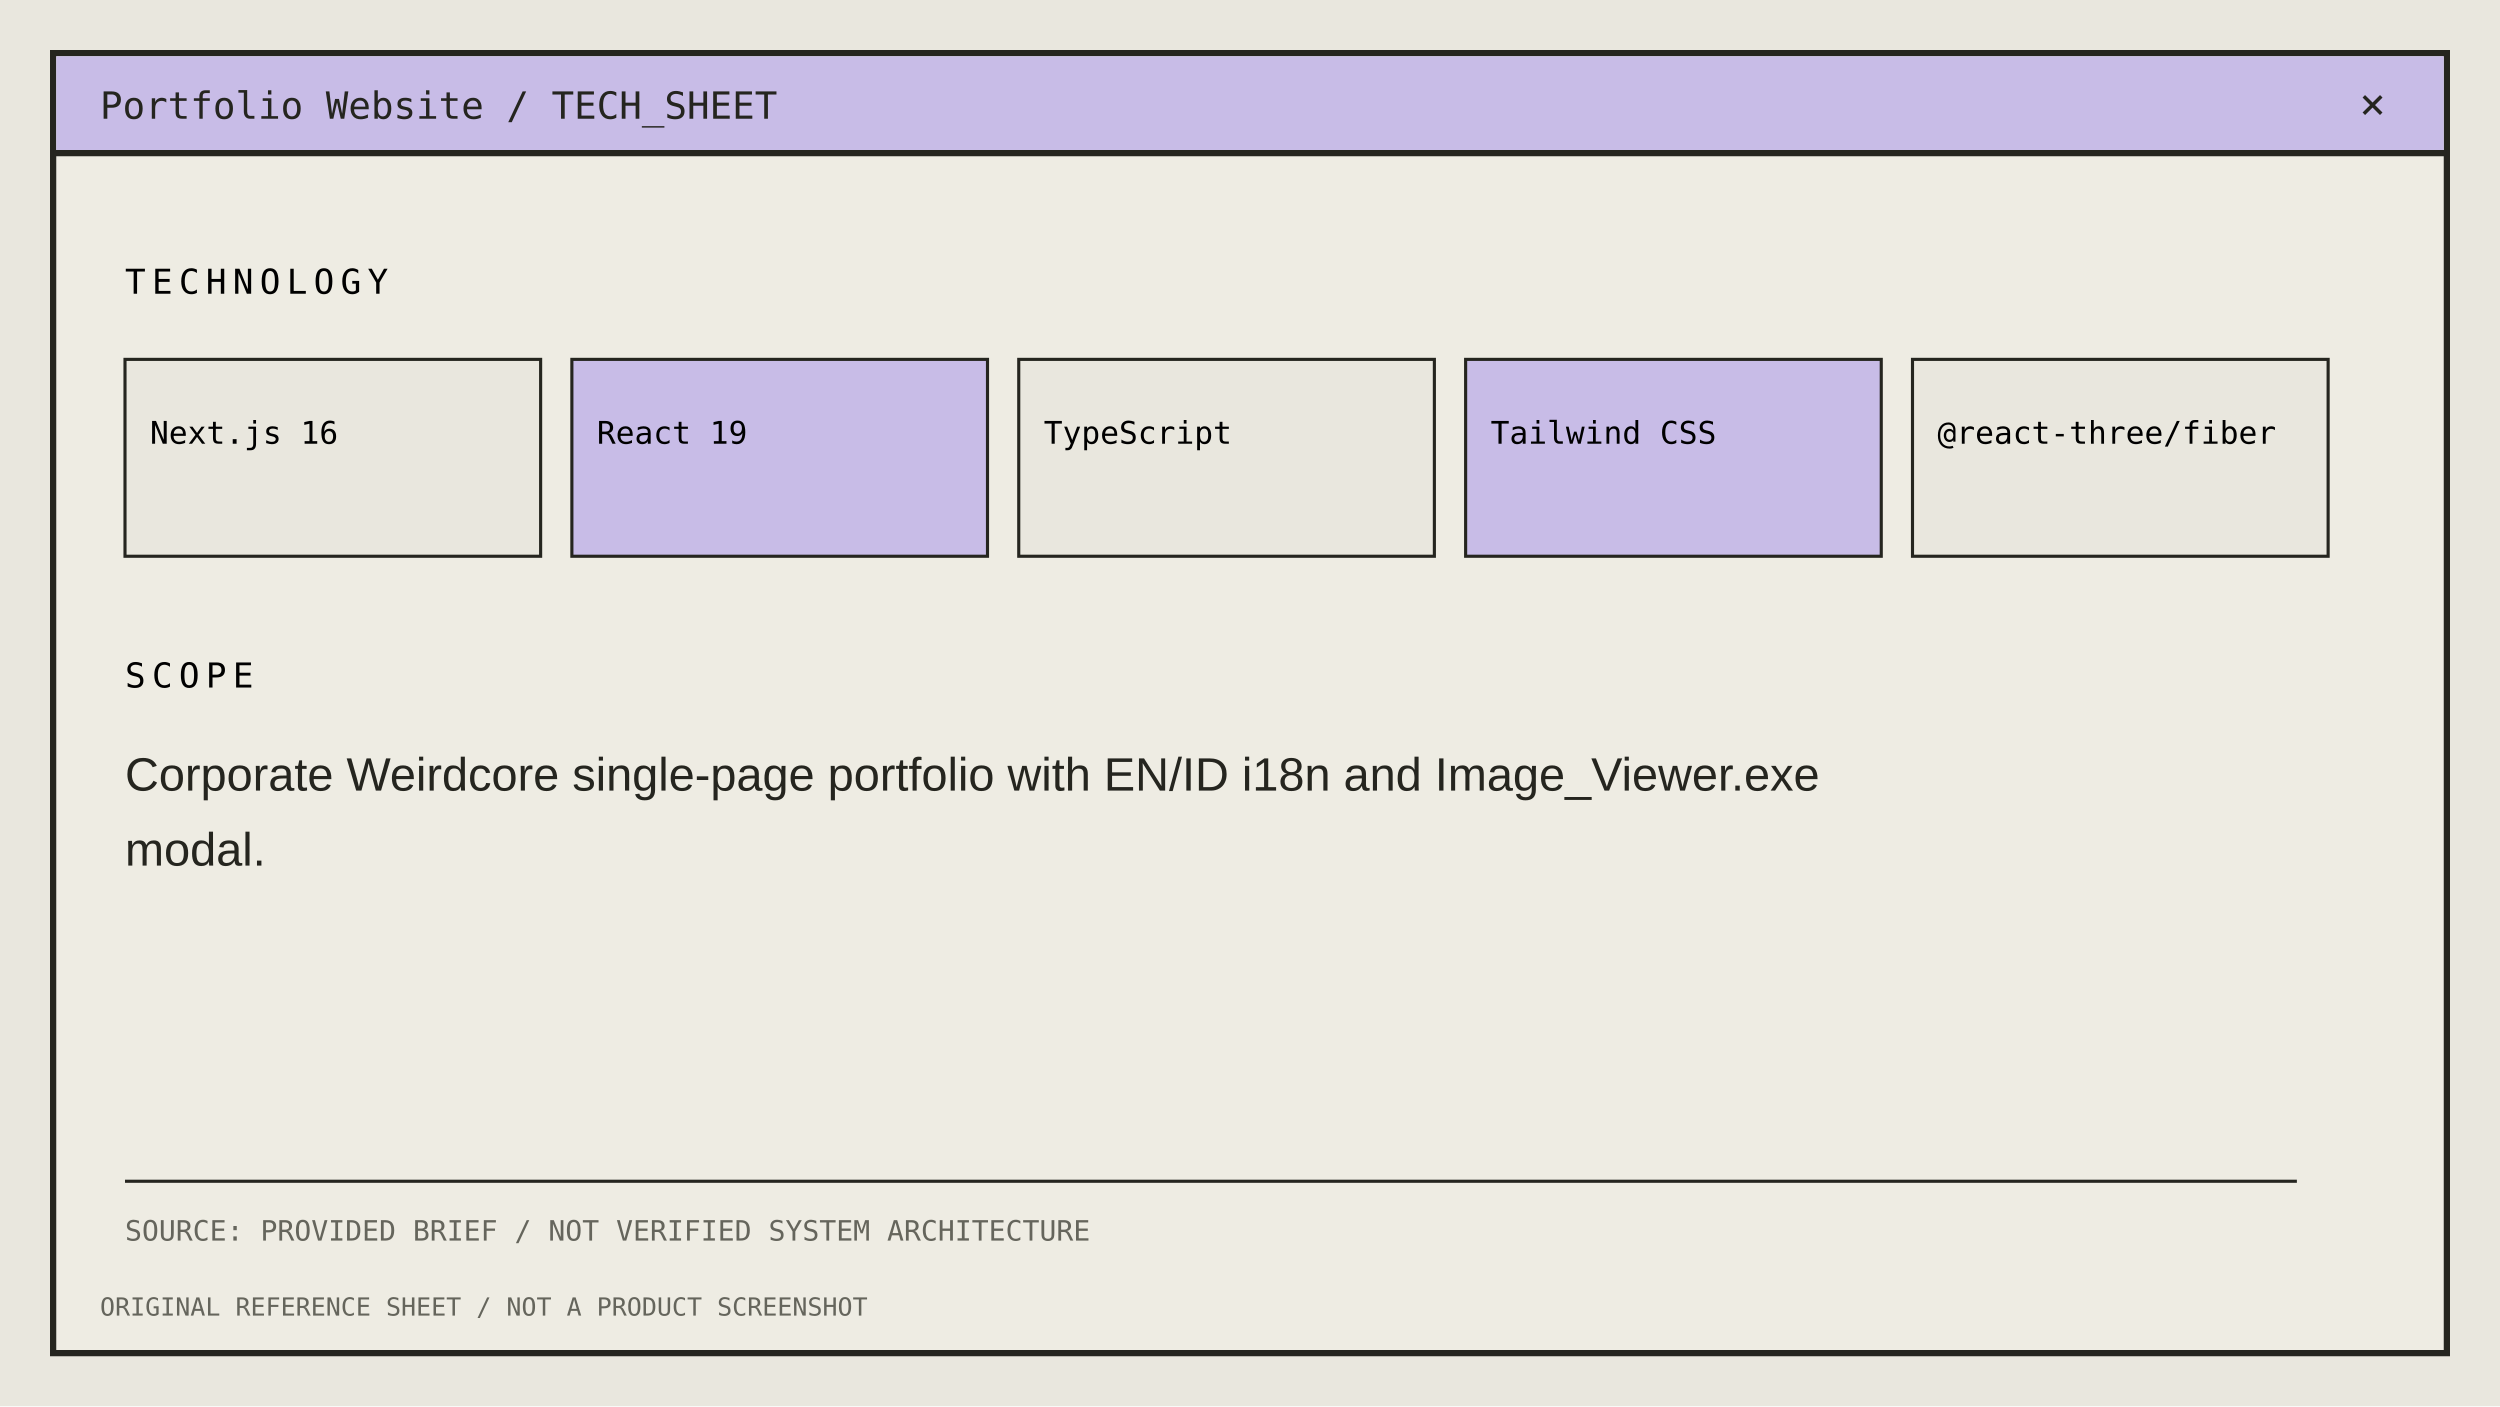
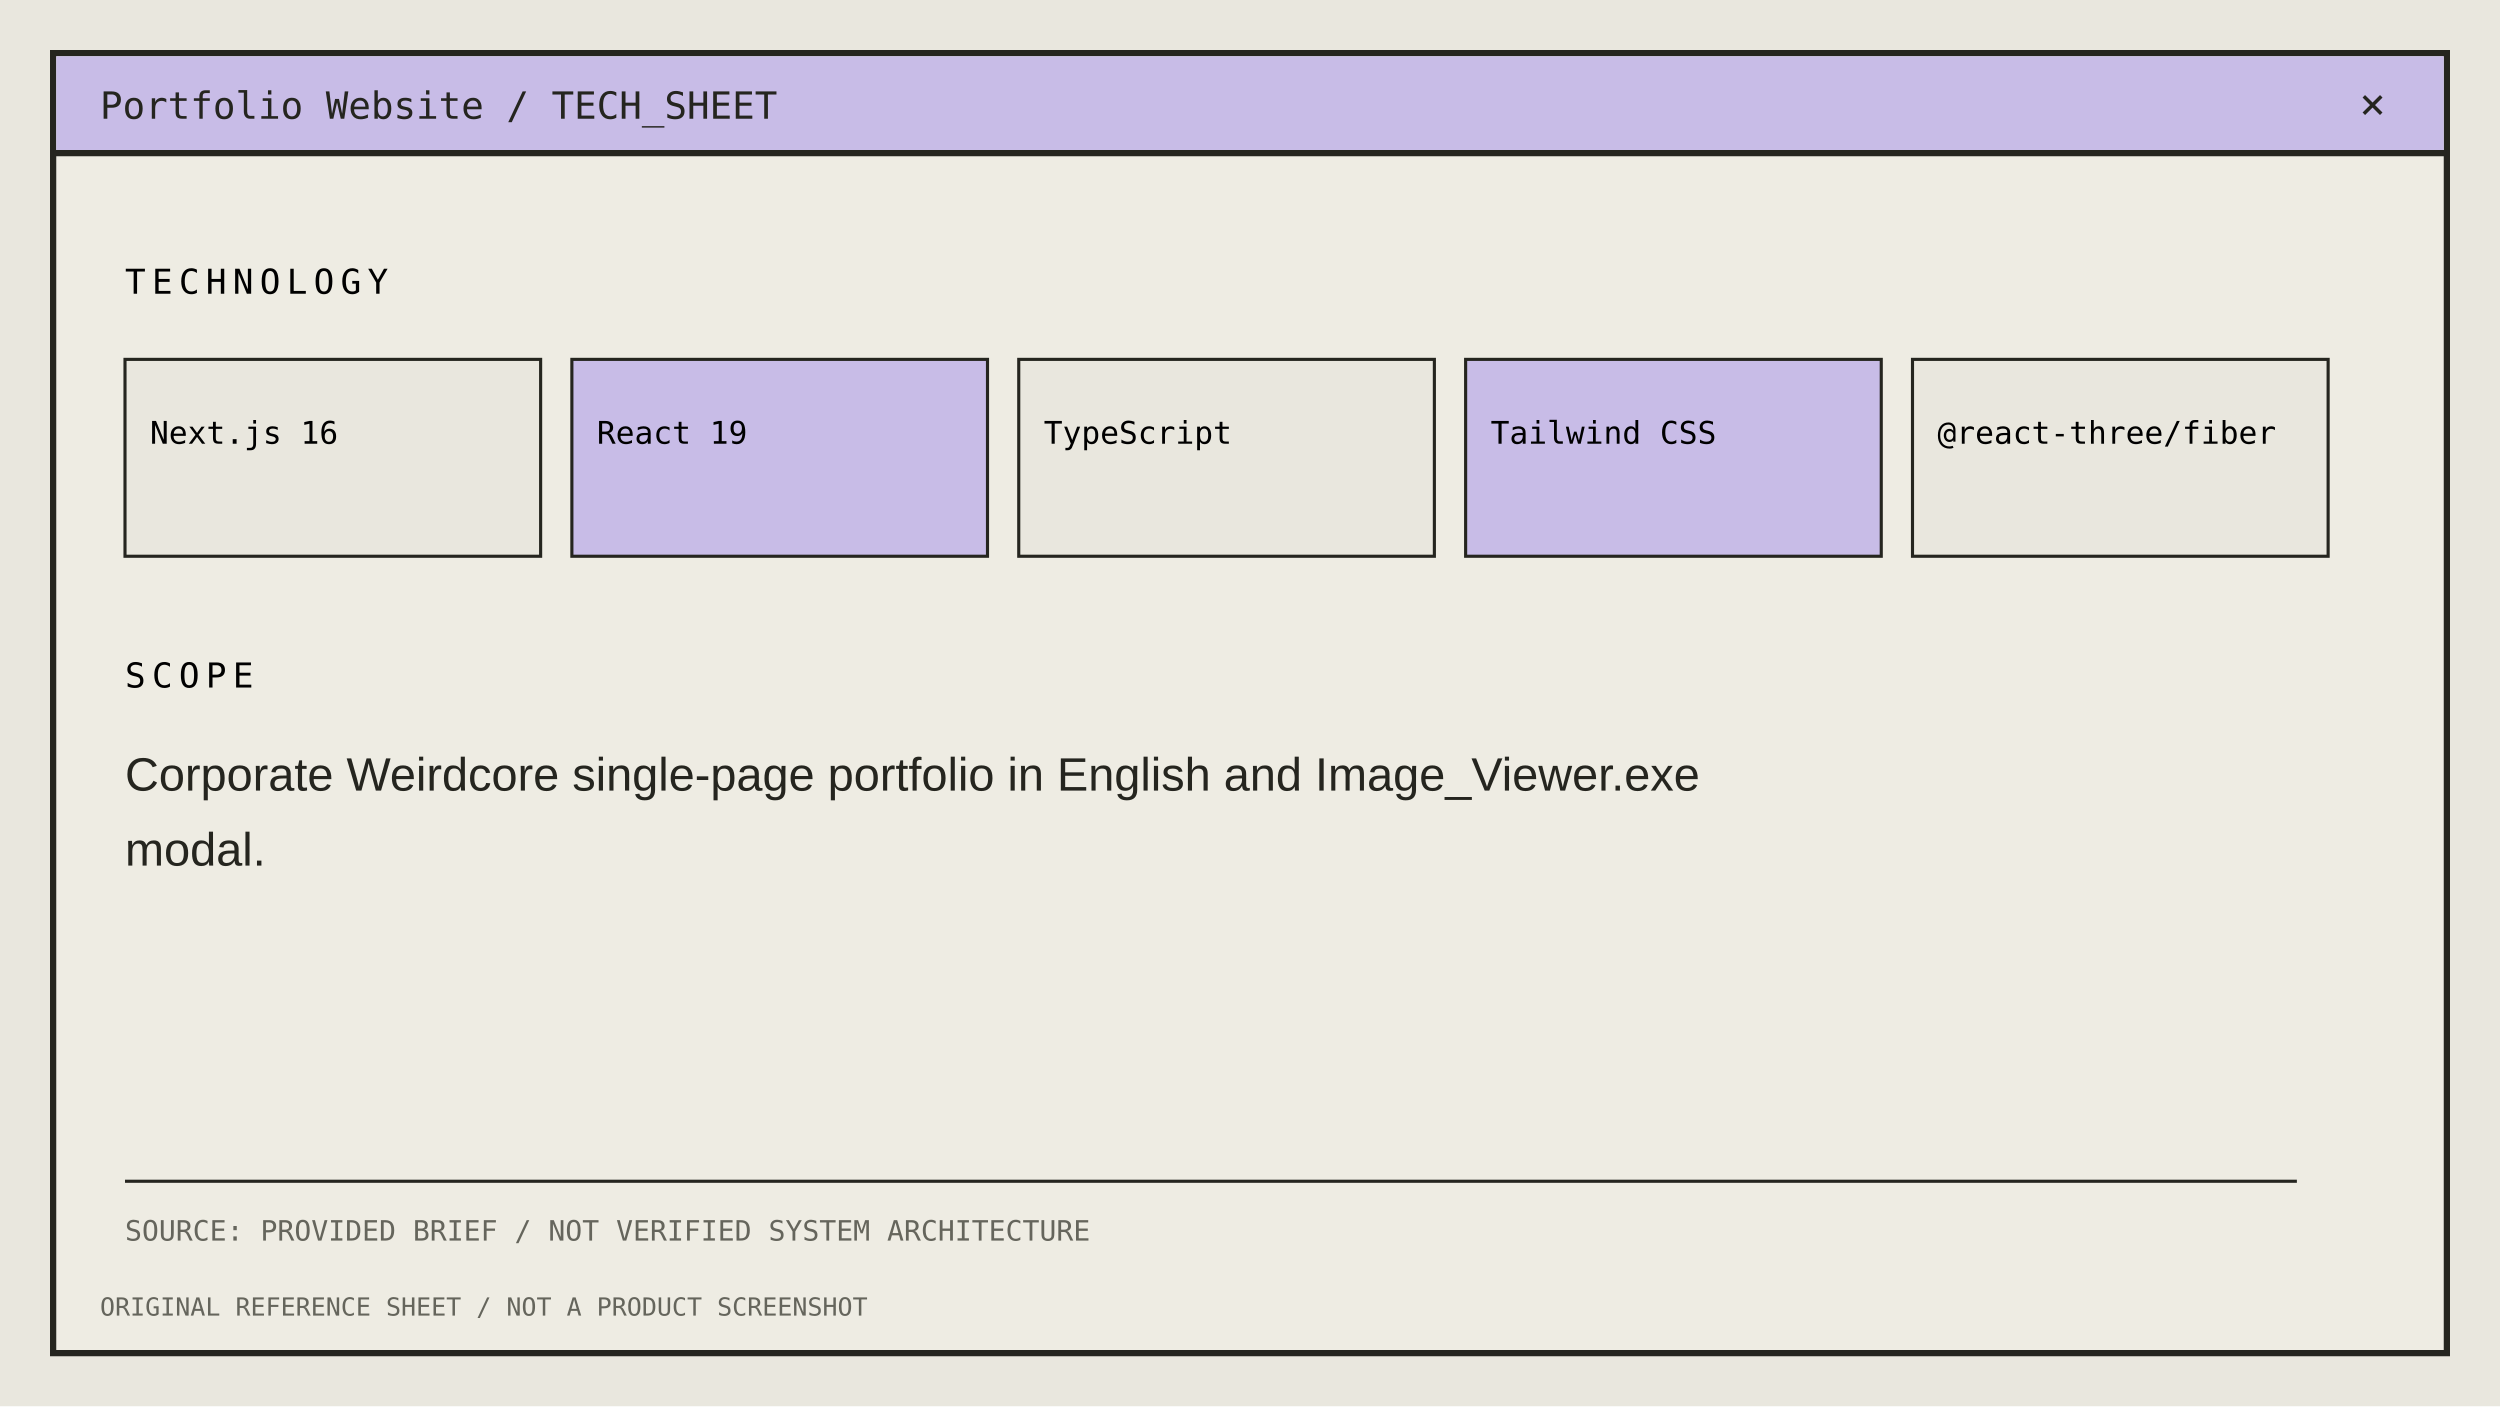
<svg xmlns="http://www.w3.org/2000/svg" width="800" height="450" viewBox="0 0 800 450">
  <rect width="800" height="450" fill="#e9e7de" />
  <rect x="17" y="17" width="766" height="416" fill="#eeece3" stroke="#25251f" stroke-width="2" />
  <path d="M17 49h766" stroke="#25251f" stroke-width="2" />
  <rect x="18" y="18" width="764" height="30" fill="#c8bce7" />
  <text x="32" y="38" font-family="monospace" font-size="12" fill="#25251f">Portfolio Website / TECH_SHEET</text>
  <text x="755" y="38" font-family="monospace" font-size="14" fill="#25251f">×</text>
  <text x="40" y="94" font-family="monospace" font-size="11" letter-spacing="2">TECHNOLOGY</text>
  <rect x="40" y="115" width="133" height="63" fill="#e9e7de" stroke="#25251f" />
  <text x="48" y="142" font-family="monospace" font-size="10">Next.js 16</text>
  <rect x="183" y="115" width="133" height="63" fill="#c8bce7" stroke="#25251f" />
  <text x="191" y="142" font-family="monospace" font-size="10">React 19</text>
  <rect x="326" y="115" width="133" height="63" fill="#e9e7de" stroke="#25251f" />
  <text x="334" y="142" font-family="monospace" font-size="10">TypeScript</text>
  <rect x="469" y="115" width="133" height="63" fill="#c8bce7" stroke="#25251f" />
  <text x="477" y="142" font-family="monospace" font-size="10">Tailwind CSS</text>
  <rect x="612" y="115" width="133" height="63" fill="#e9e7de" stroke="#25251f" />
  <text x="620" y="142" font-family="monospace" font-size="10">@react-three/fiber</text>
  <text x="40" y="220" font-family="monospace" font-size="11" letter-spacing="2">SCOPE</text>
-   <text x="40" y="253" font-family="Arial,sans-serif" font-size="15" fill="#25251f">Corporate Weirdcore single-page portfolio with EN/ID i18n and Image_Viewer.exe</text>
+   <text x="40" y="253" font-family="Arial,sans-serif" font-size="15" fill="#25251f">Corporate Weirdcore single-page portfolio in English and Image_Viewer.exe</text>
  <text x="40" y="277" font-family="Arial,sans-serif" font-size="15" fill="#25251f">modal.</text>
  <path d="M40 378h695" stroke="#25251f" />
  <text x="40" y="397" font-family="monospace" font-size="9" fill="#65655c">SOURCE: PROVIDED BRIEF / NOT VERIFIED SYSTEM ARCHITECTURE</text>
  <text x="32" y="421" font-family="monospace" font-size="8" fill="#65655c">ORIGINAL REFERENCE SHEET / NOT A PRODUCT SCREENSHOT</text>
</svg>
